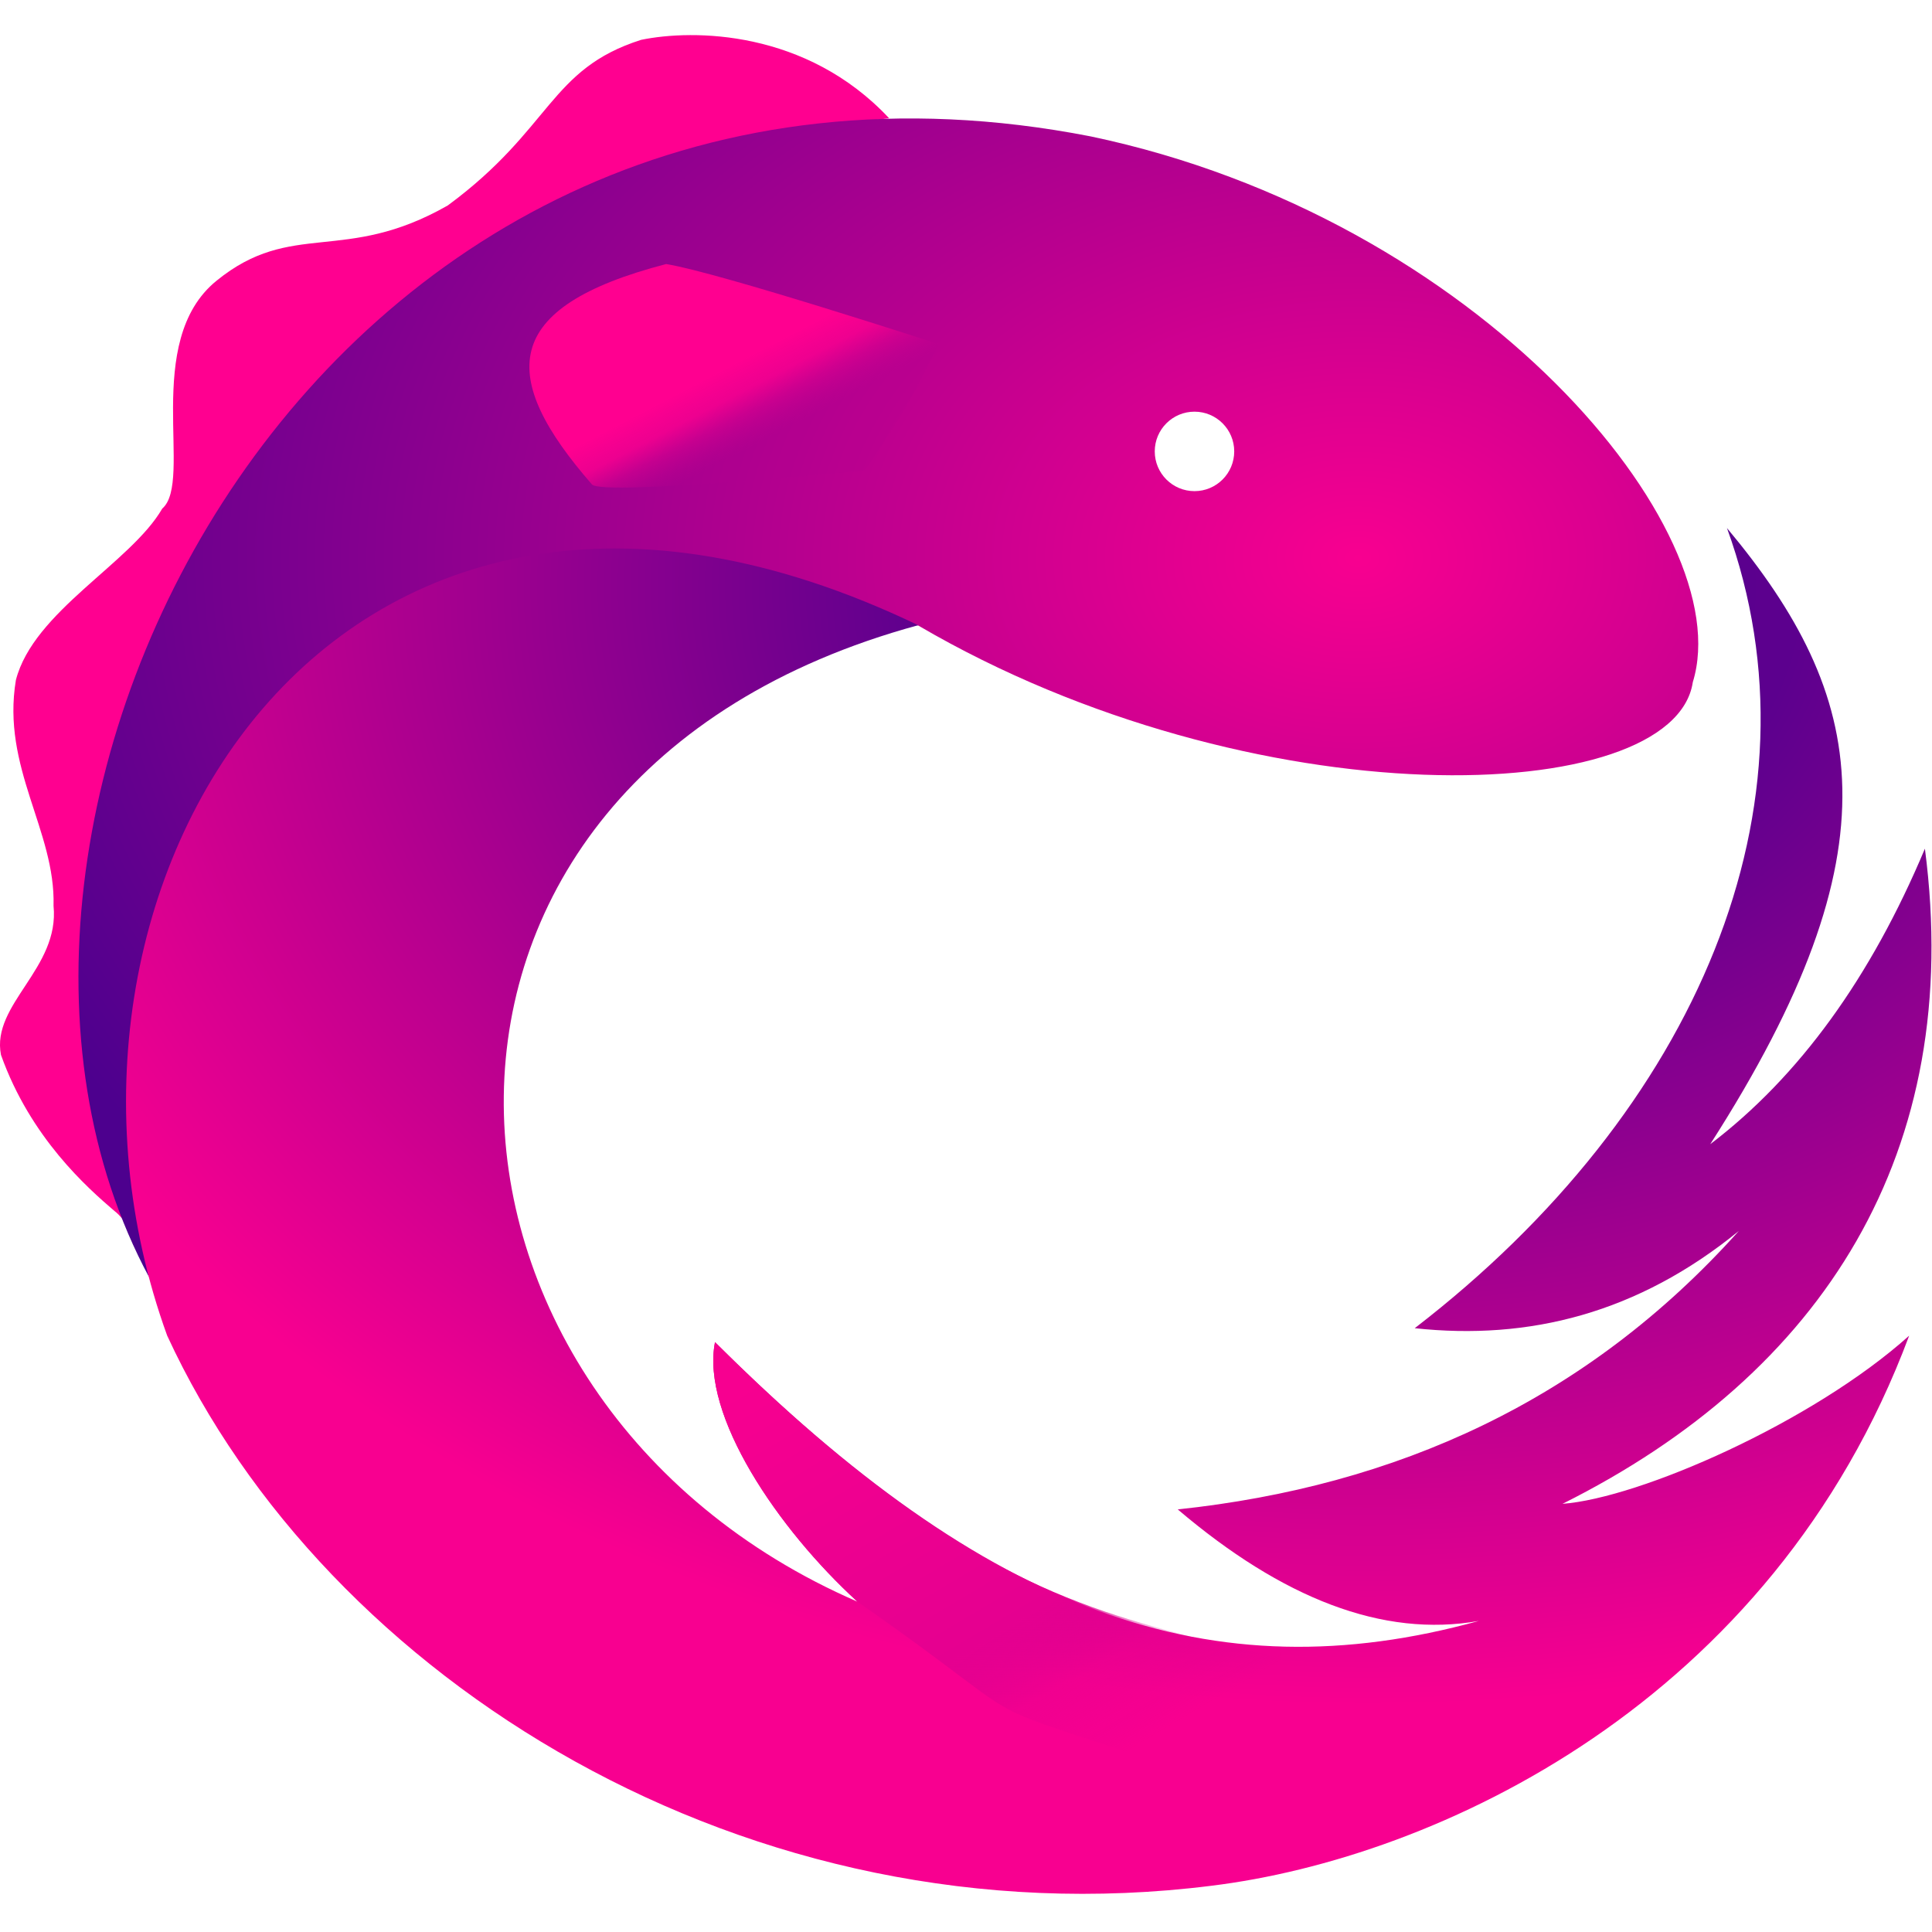
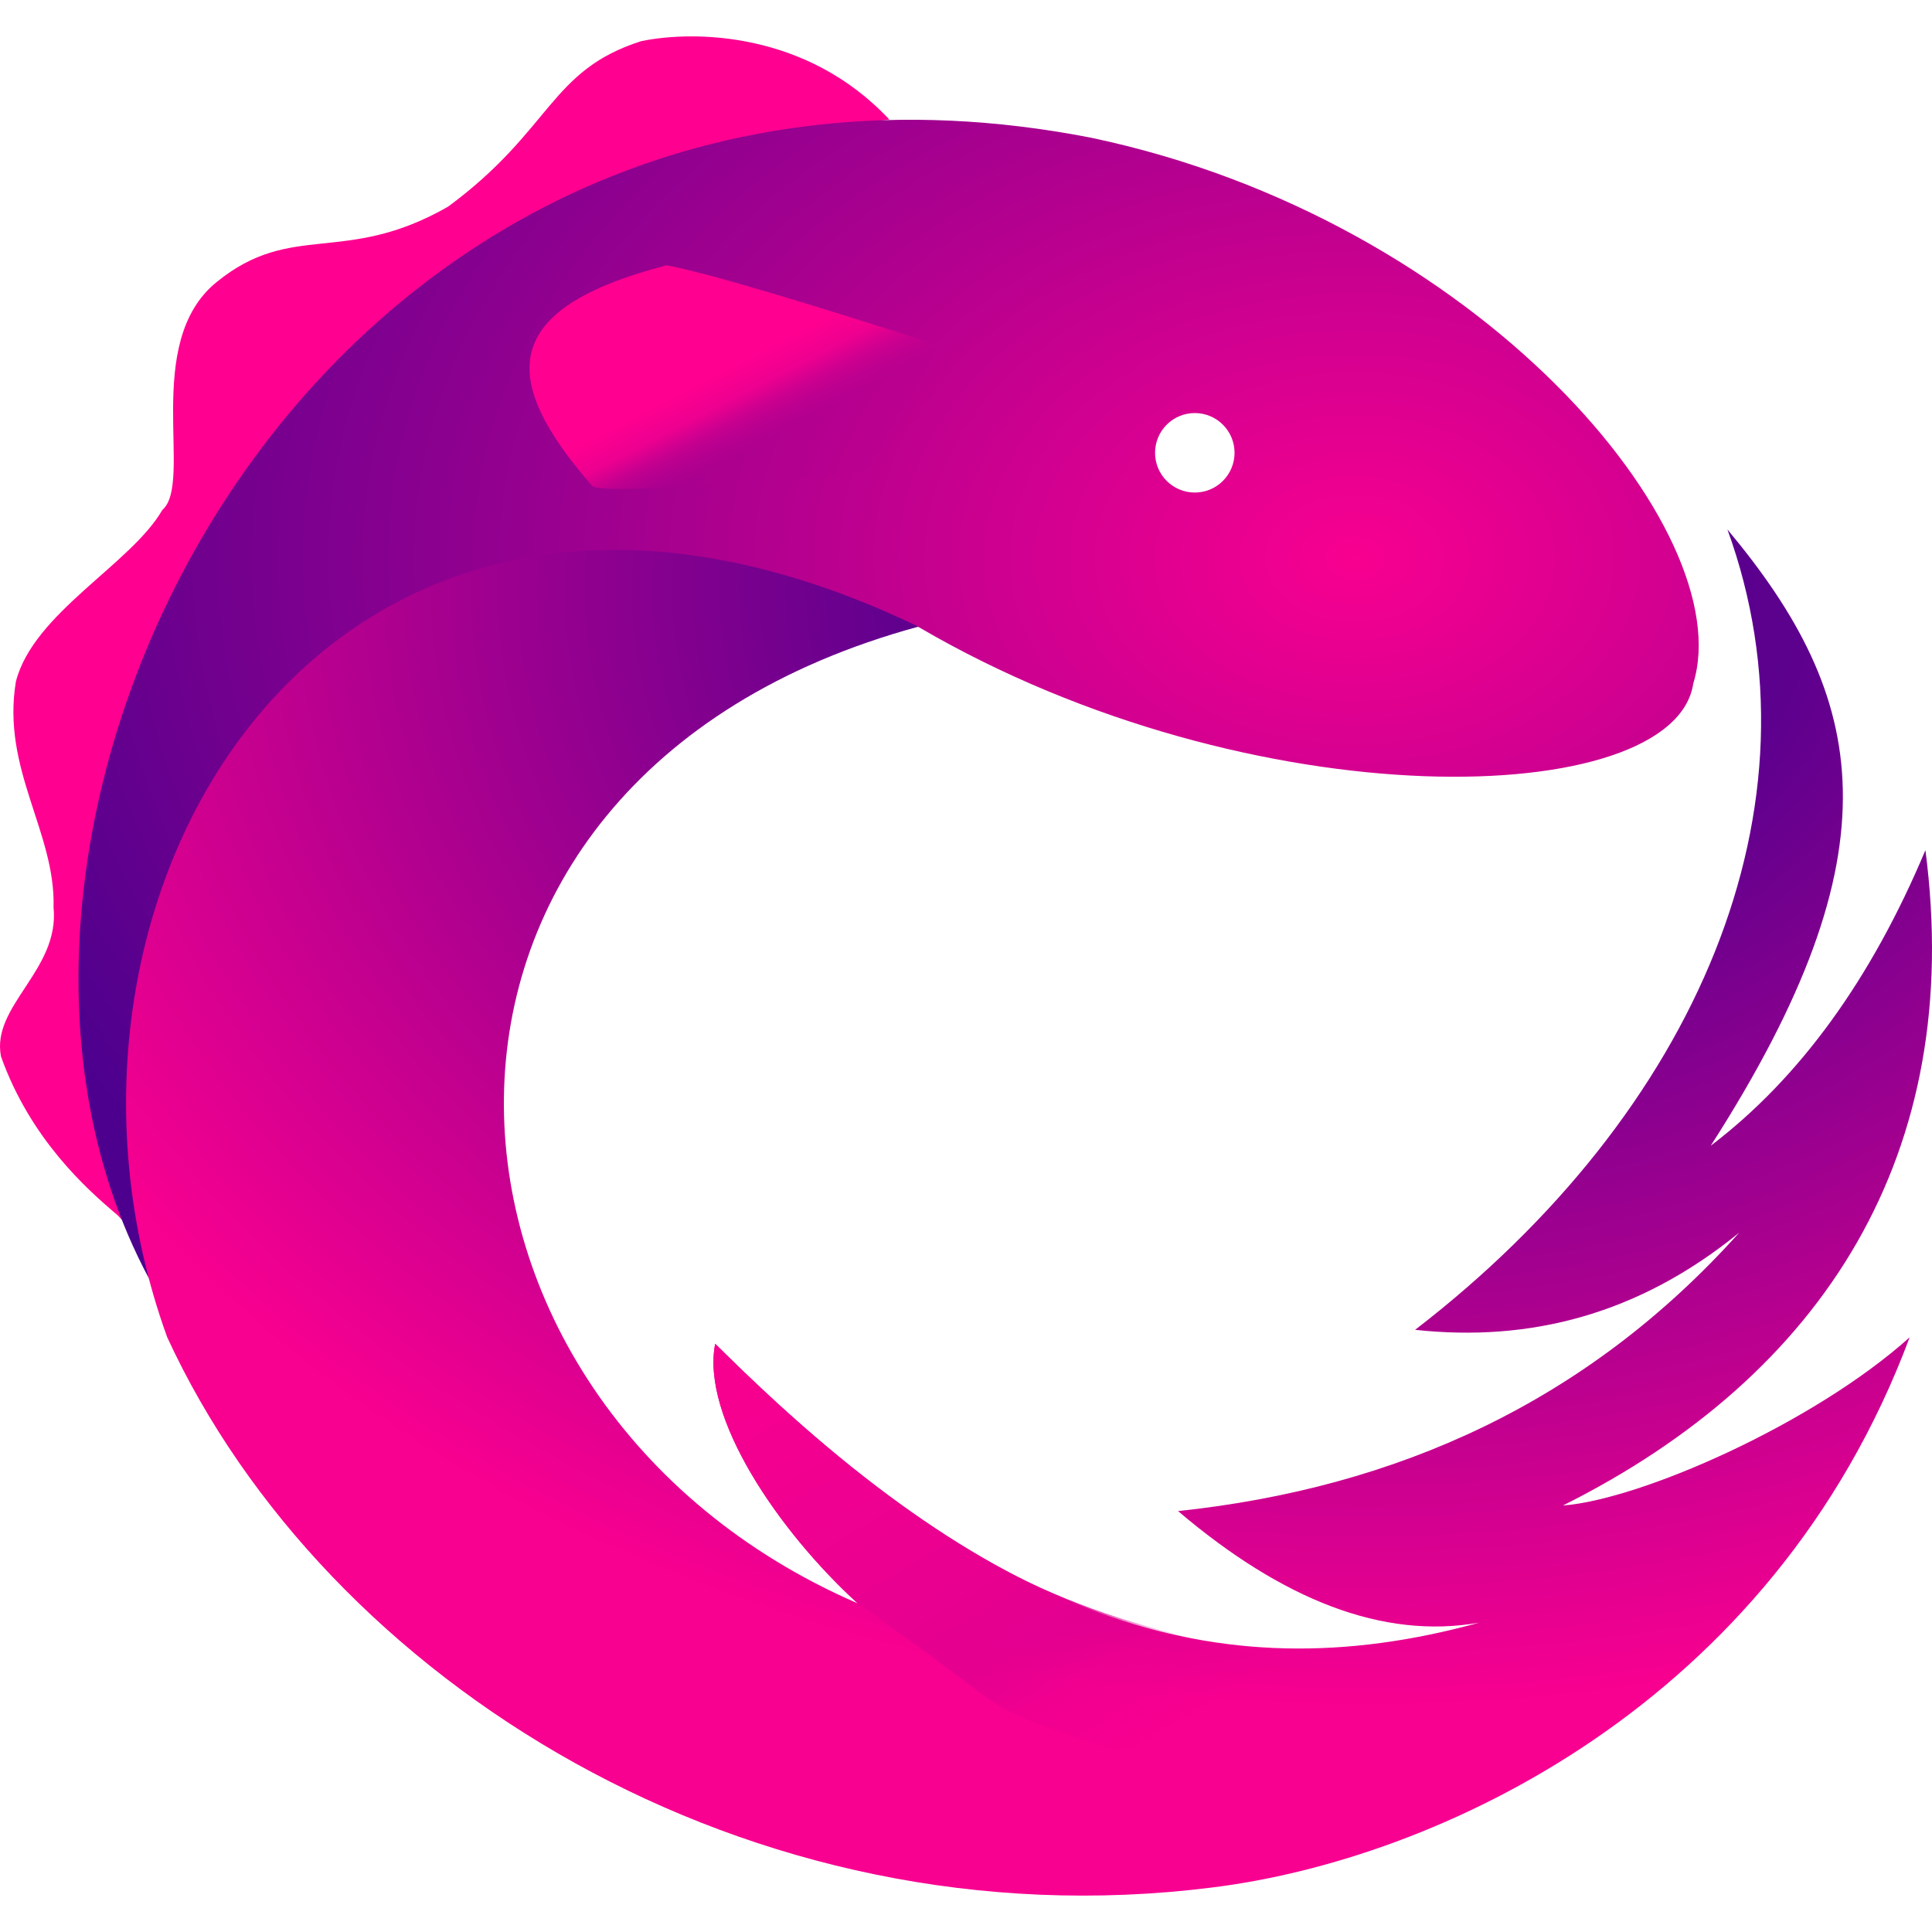
- <svg xmlns="http://www.w3.org/2000/svg" width="21" height="21" viewBox="0 0 256 247" preserveAspectRatio="xMidYMid">
+ <svg xmlns="http://www.w3.org/2000/svg" width="21" height="21" viewBox="0 0 255.932 246.291">
  <defs>
-     <radialGradient cx="78.764%" cy="37.848%" fx="78.764%" fy="37.848%" r="89.873%" id="prefix__a">
-       <stop stop-color="#F80090" offset="0%" />
-       <stop stop-color="#4D008E" offset="100%" />
+     <radialGradient id="a" cx="151.774" cy="81.943" r="163.148" fx="151.774" fy="81.943" gradientTransform="scale(1.18234 .84578)" gradientUnits="userSpaceOnUse">
+       <stop offset="0%" stop-color="#F80090" />
+       <stop offset="100%" stop-color="#4D008E" />
    </radialGradient>
-     <radialGradient cx="68.739%" cy="4.398%" fx="68.739%" fy="4.398%" r="81.728%" id="prefix__b">
-       <stop stop-color="#57008E" offset="0%" />
-       <stop stop-color="#5C008E" offset="29.175%" />
-       <stop stop-color="#F80090" offset="100%" />
+     <radialGradient id="b" cx="157.551" cy="84.43" r="170.054" fx="157.551" fy="84.43" gradientTransform="scale(1.14976 .86975)" gradientUnits="userSpaceOnUse">
+       <stop offset="0%" stop-color="#57008E" />
+       <stop offset="29.175%" stop-color="#5C008E" />
+       <stop offset="100%" stop-color="#F80090" />
    </radialGradient>
-     <linearGradient x1="18.239%" y1="0%" x2="81.159%" y2="84.337%" id="prefix__c">
-       <stop stop-color="#F70090" offset="0%" />
-       <stop stop-color="#E50090" offset="66.971%" />
-       <stop stop-color="#D6008F" stop-opacity=".2" offset="82.715%" />
-       <stop stop-color="#C10090" stop-opacity="0" offset="100%" />
+     <linearGradient id="c" x1="96.622" x2="138.859" y1="194.164" y2="250.778" gradientTransform="scale(1.12013 .89275)" gradientUnits="userSpaceOnUse">
+       <stop offset="0%" stop-color="#F70090" />
+       <stop offset="66.971%" stop-color="#E50090" />
+       <stop offset="82.715%" stop-color="#D6008F" stop-opacity=".2" />
+       <stop offset="100%" stop-color="#C10090" stop-opacity="0" />
    </linearGradient>
-     <linearGradient x1="64.906%" y1="71.559%" x2="44.29%" y2="50%" id="prefix__d">
-       <stop stop-color="#B2008F" stop-opacity=".151" offset="0%" />
-       <stop stop-color="#F70090" stop-opacity=".4" offset="40.035%" />
-       <stop stop-color="#F60090" stop-opacity=".892" offset="64.9%" />
-       <stop stop-color="#FF0090" offset="100%" />
+     <linearGradient id="d" x1="77.85" x2="69.586" y1="69.943" y2="61.302" gradientTransform="scale(1.35332 .73892)" gradientUnits="userSpaceOnUse">
+       <stop offset="0%" stop-color="#B2008F" stop-opacity=".151" />
+       <stop offset="40.035%" stop-color="#F70090" stop-opacity=".4" />
+       <stop offset="64.9%" stop-color="#F60090" stop-opacity=".892" />
+       <stop offset="100%" stop-color="#FF0090" />
    </linearGradient>
  </defs>
-   <path d="M16.685 157.125C3.567 87.38 38.236 20.115 117.81 11.166 106.836-.559 91.845-.647 84.949.78 72.77 4.66 73.152 12.541 59.338 22.72c-13.733 7.843-20.63 1.837-30.633 9.968-9.983 8.07-3.017 26.597-7.204 30.2-4.156 7.203-17.047 13.62-19.394 22.718-1.94 11.636 5.264 19.948 4.987 29.922.832 8.311-8.274 13.011-6.966 19.748 3.919 11.005 11.472 17.629 15.033 20.682.816.576 1.678 1.993 1.523 1.167z" fill="#FF0090" />
-   <path d="M158.275 60.579a5.264 5.264 0 11.001-10.53 5.264 5.264 0 010 10.53zM19.757 164.733C7.15 104.117 46.16 53.468 121.704 78.403c44.327 25.932 100.09 24.243 102.603 7.48 6.207-20.095-28.26-61.506-79.792-72.311C42.281-6.377-12.834 104.117 19.757 164.732z" fill="url(#prefix__a)" />
-   <path d="M187.459 171.493c15.18 1.645 29.59-1.998 42.943-12.883-20.174 22.503-45.4 33.817-74.343 36.895 13.82 11.749 27.147 17.041 39.896 14.776-35.426 9.776-65.107-.984-101.213-36.94-1.89 9.679 8.333 24.76 18.87 34.386-61.138-26.505-66.498-109.073 8.053-129.383-77.28-37.13-120.979 35.014-99.51 94.142 21.007 45.54 76.985 80.6 138.337 72.89 29.8-3.65 74.302-24.197 92.482-72.89-12.813 11.498-35.716 21.512-45.936 22.28 34.59-17.287 53.264-46.662 48.022-86.81-7.165 17.058-16.619 30.159-28.444 39.156 25.12-39.157 20.81-59.396 2.217-81.639 13.298 36.572-3.905 77.161-41.374 106.02z" fill="url(#prefix__b)" />
-   <path d="M169.707 213.626c-2.625-.49 5.95 3.473-10.628-.916-16.577-4.388-33.456-8.617-64.337-39.37-1.89 9.68 8.333 24.76 18.87 34.387 28.444 19.838 9.1 10.56 52.44 25.542 3.478-6.922 3.655-13.074 3.655-19.643z" fill="url(#prefix__c)" />
-   <path d="M114.601 57.851s3.768-5.562 5.235-8.07c1.798-3.074 4.558-8.676 4.558-8.676S95.39 31.642 88.272 30.487c-22.127 5.744-22.207 15.014-9.837 29.203 1.376 1.58 36.166-1.839 36.166-1.839z" fill="url(#prefix__d)" />
+   <path fill="#ff0090" d="M16.685 156.974C3.567 87.228 38.236 19.963 117.808 11.014 106.835-.71 91.845-.797 84.948.629c-12.178 3.88-11.796 11.761-25.61 21.94-13.732 7.844-20.629 1.837-30.632 9.968-9.983 8.07-3.017 26.598-7.204 30.2-4.156 7.203-17.047 13.62-19.394 22.719-1.94 11.636 5.264 19.947 4.987 29.921.831 8.312-8.274 13.012-6.966 19.748 3.919 11.005 11.472 17.63 15.032 20.683.817.575 1.68 1.992 1.524 1.167z" />
+   <path fill="url(#a)" d="M158.275 60.579a5.264 5.264 0 1 1 .001-10.53 5.264 5.264 0 0 1 0 10.53zM19.757 164.733C7.15 104.117 46.16 53.468 121.704 78.403c44.327 25.932 100.09 24.243 102.603 7.48 6.207-20.095-28.26-61.506-79.792-72.311C42.281-6.377-12.834 104.117 19.757 164.732z" style="fill:url(#a)" transform="translate(0 -.152)" />
+   <path fill="url(#b)" d="M187.459 171.493c15.18 1.645 29.59-1.998 42.943-12.883-20.174 22.503-45.4 33.817-74.343 36.895 13.82 11.749 27.147 17.041 39.896 14.776-35.426 9.776-65.107-.984-101.213-36.94-1.89 9.679 8.333 24.76 18.87 34.386-61.138-26.505-66.498-109.073 8.053-129.383-77.28-37.13-120.979 35.014-99.51 94.142 21.007 45.54 76.985 80.6 138.337 72.89 29.8-3.65 74.302-24.197 92.482-72.89-12.813 11.498-35.716 21.512-45.936 22.28 34.59-17.287 53.264-46.662 48.022-86.81-7.165 17.058-16.619 30.159-28.444 39.156 25.12-39.157 20.81-59.396 2.217-81.639 13.298 36.572-3.905 77.161-41.374 106.02z" style="fill:url(#b)" transform="translate(0 -.152)" />
+   <path fill="url(#c)" d="M169.707 213.626c-2.625-.49 5.95 3.473-10.628-.916-16.577-4.388-33.457-8.617-64.337-39.37-1.89 9.68 8.333 24.76 18.87 34.387 28.444 19.838 9.1 10.56 52.44 25.542 3.478-6.922 3.655-13.074 3.655-19.643z" style="fill:url(#c)" transform="translate(0 -.152)" />
+   <path fill="url(#d)" d="M114.601 57.851s3.768-5.562 5.235-8.07c1.798-3.074 4.558-8.676 4.558-8.676S95.39 31.642 88.272 30.487c-22.127 5.744-22.207 15.014-9.837 29.203 1.376 1.58 36.166-1.839 36.166-1.839z" style="fill:url(#d)" transform="translate(0 -.152)" />
</svg>
